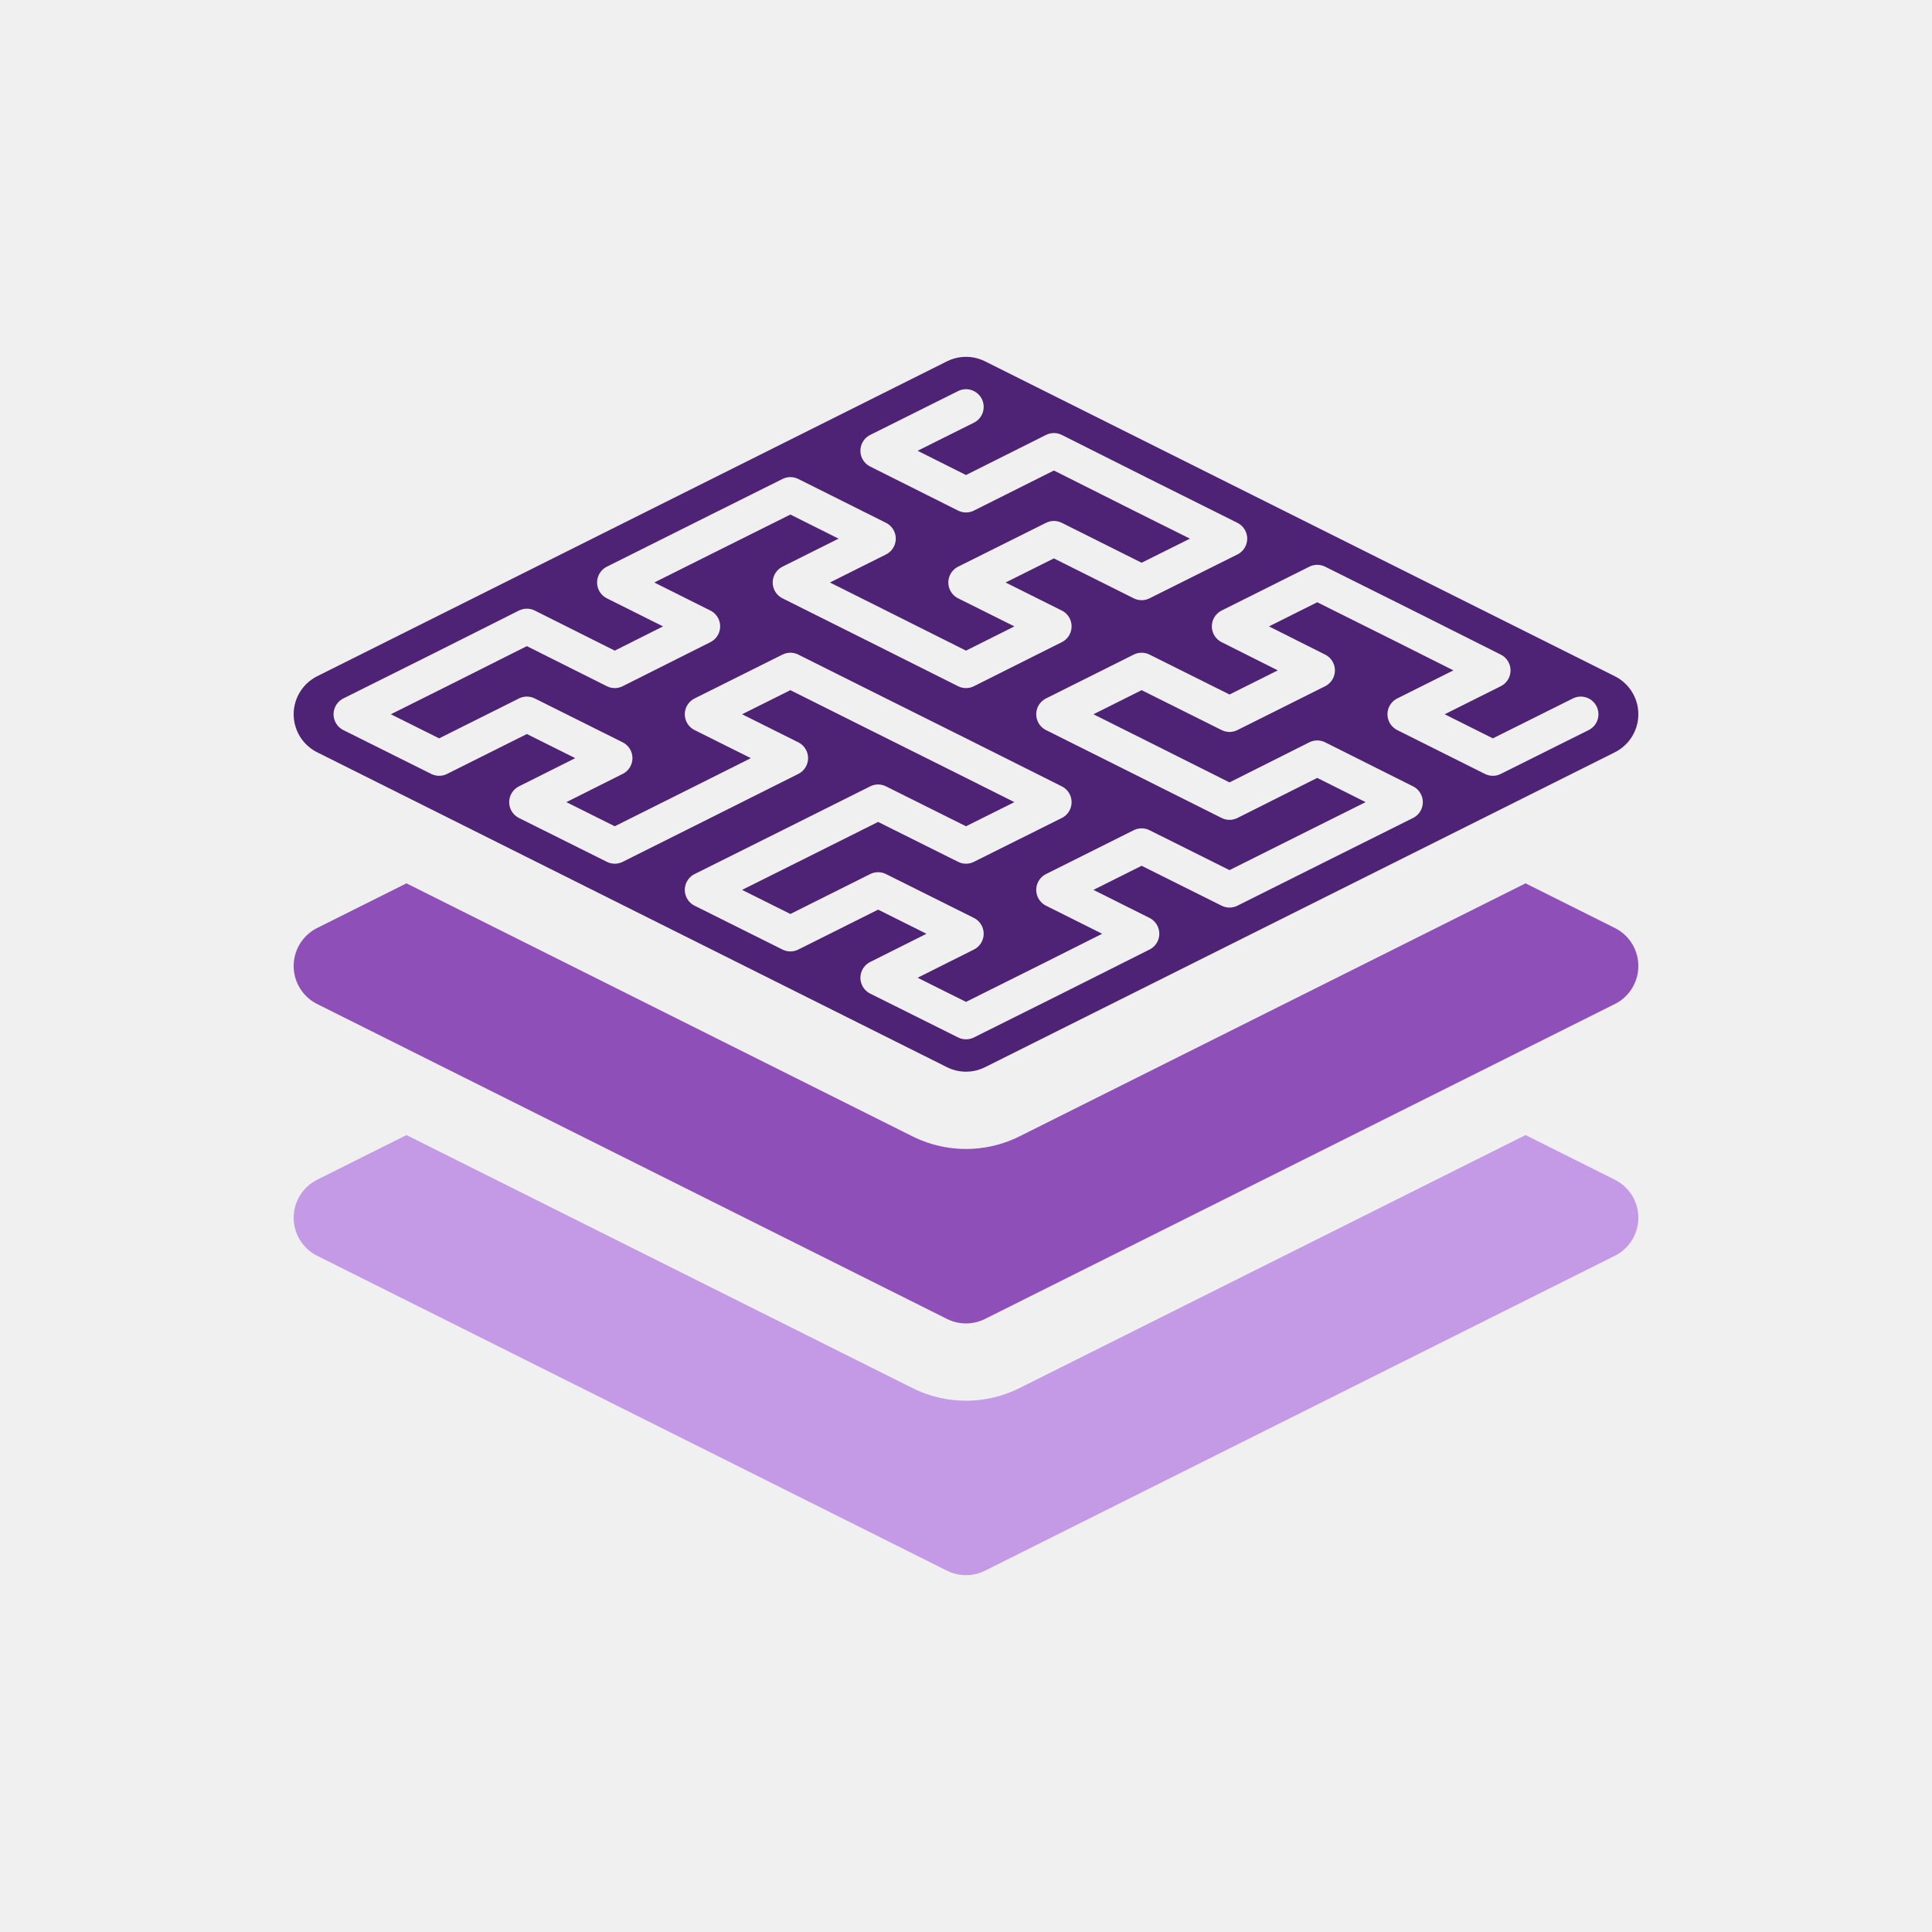
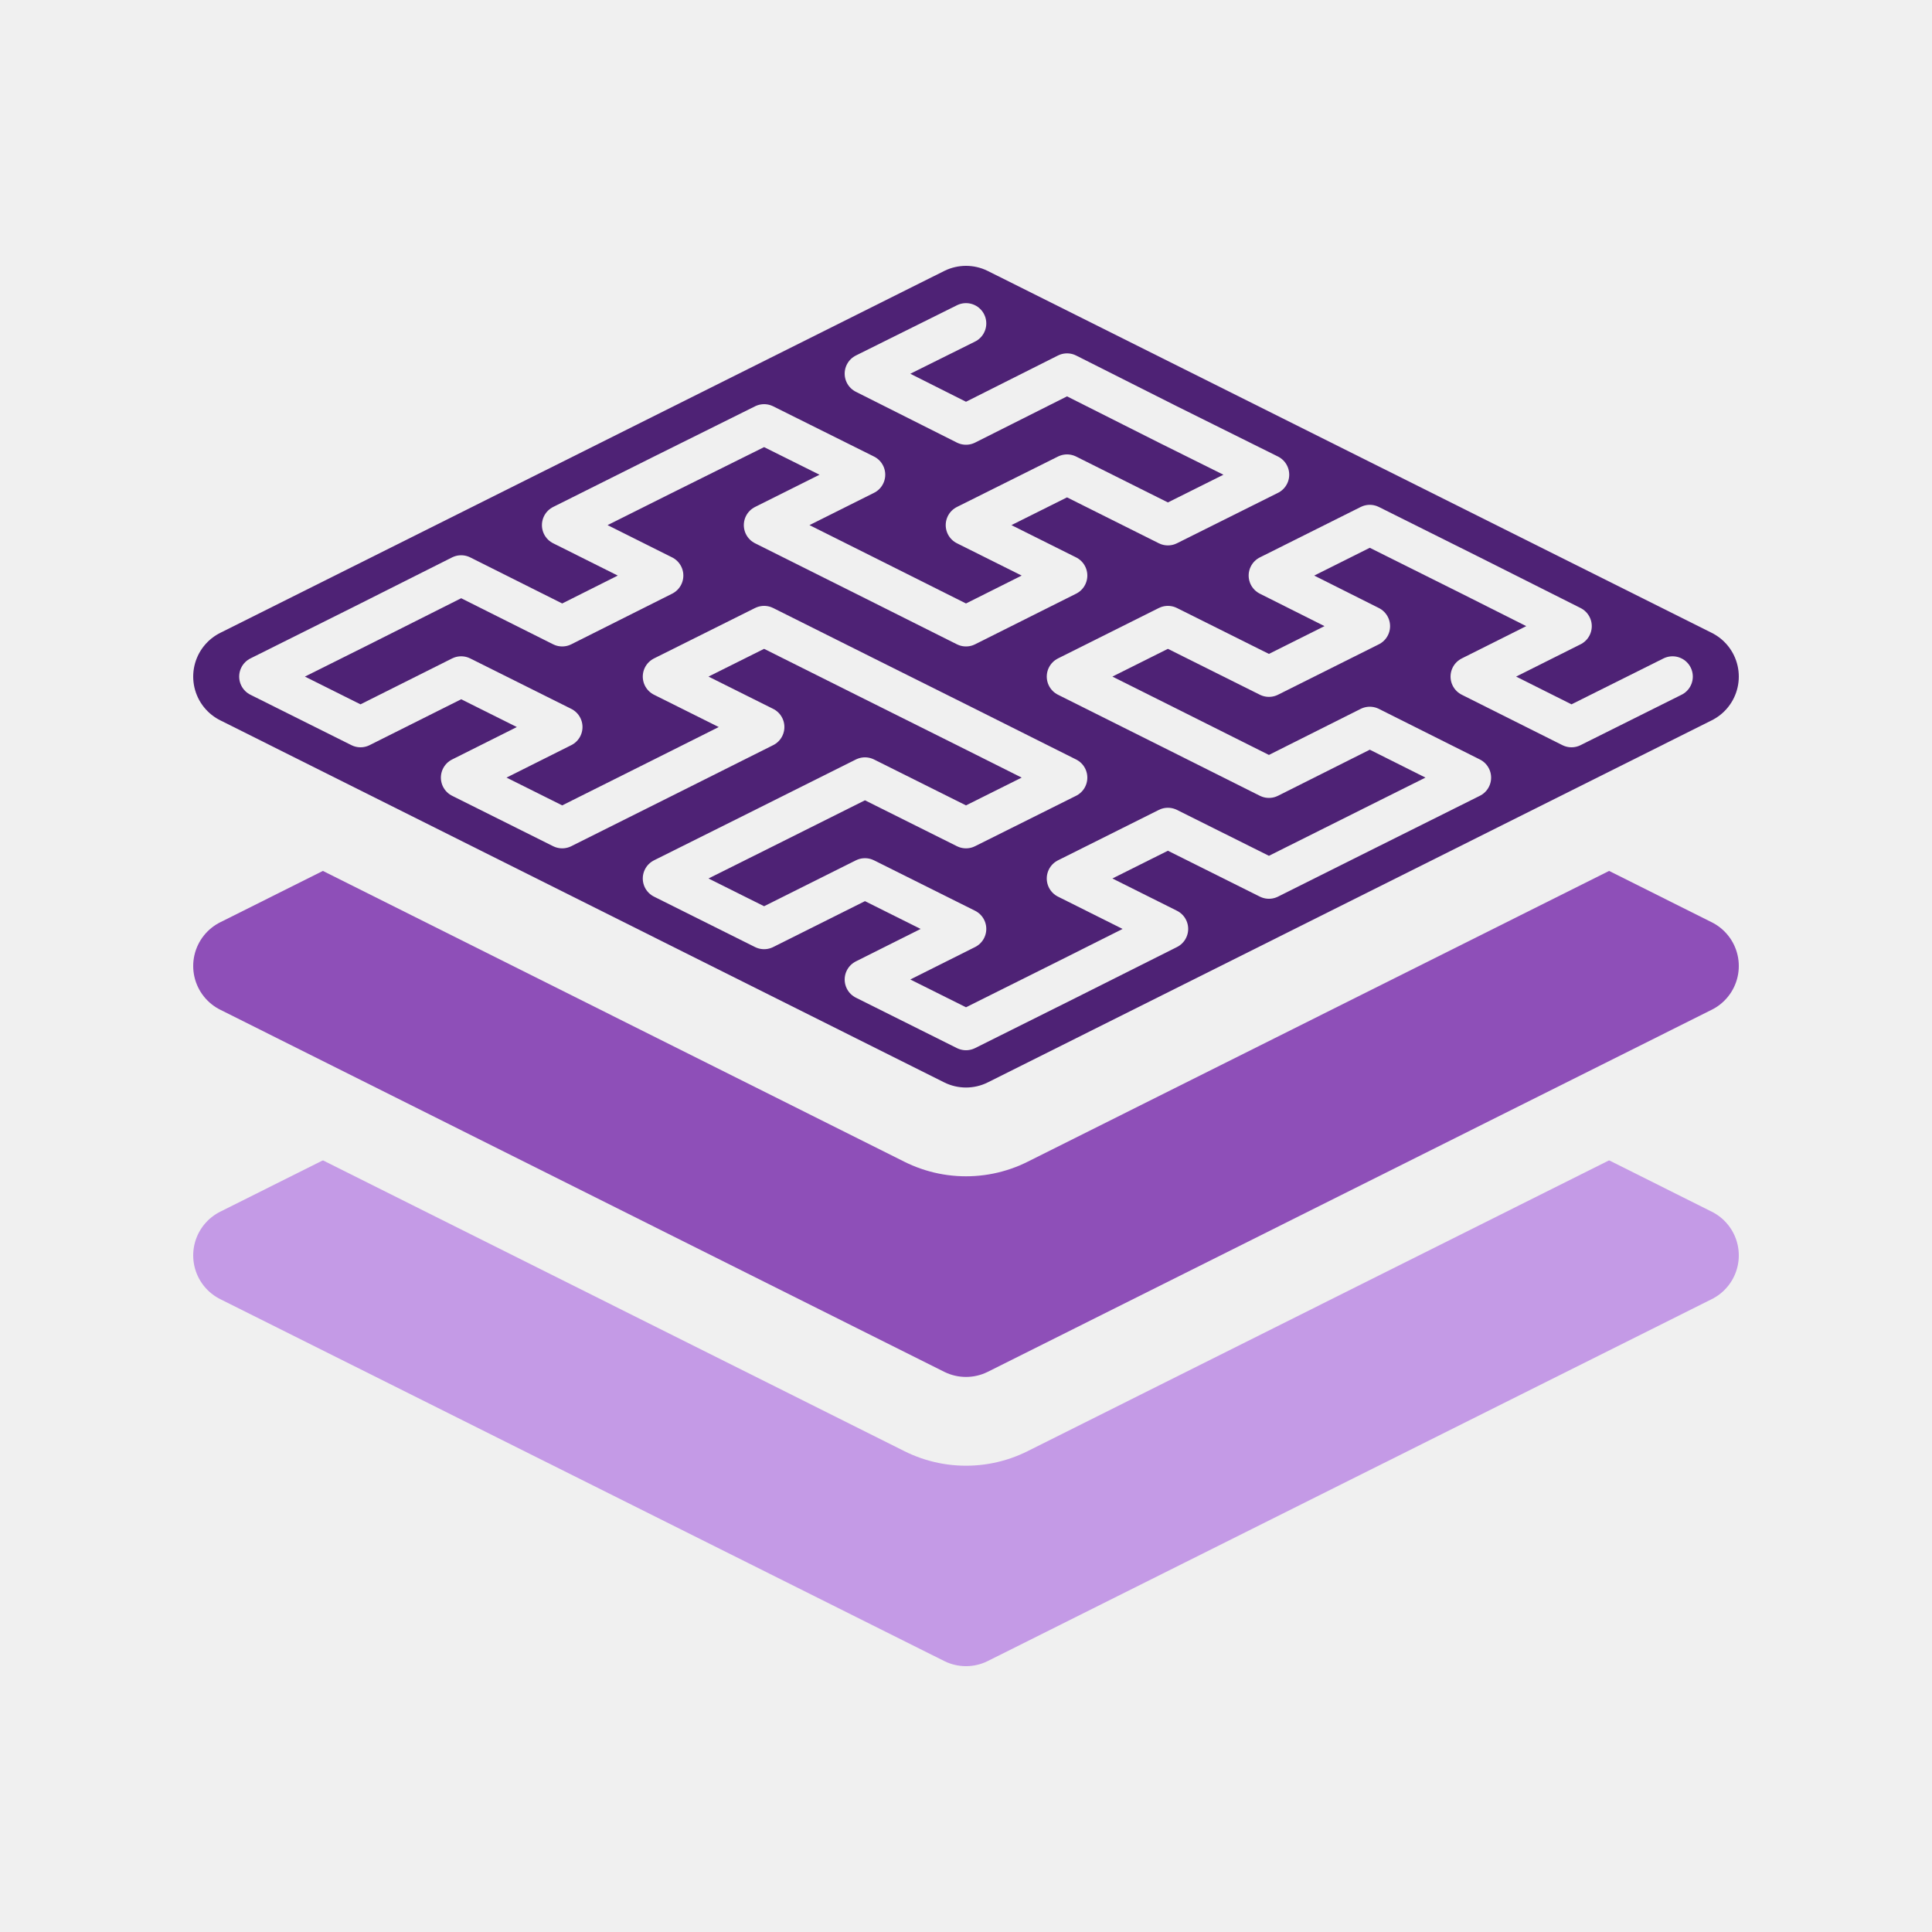
<svg xmlns="http://www.w3.org/2000/svg" width="200" height="200" viewBox="0 0 100 100" role="img" aria-label="Semantic Layers">
  <defs>
    <mask id="o2" maskUnits="userSpaceOnUse" x="0" y="0" width="100" height="100">
      <rect width="100" height="100" fill="#fff" />
-       <path d="M50.00 33.70 L82.60 50.00 L50.00 66.30 L17.40 50.00 Z" fill="#000" stroke="#000" stroke-width="12.4" stroke-linejoin="round" />
+       <path d="M50.00 31.26 L87.47 50.00 L50.00 68.74 L12.53 50.00 Z" fill="#000" stroke="#000" stroke-width="14.25" stroke-linejoin="round" />
    </mask>
    <mask id="o1" maskUnits="userSpaceOnUse" x="0" y="0" width="100" height="100">
      <rect width="100" height="100" fill="#fff" />
-       <path d="M50.00 20.67 L82.60 36.97 L50.00 53.27 L17.40 36.97 Z" fill="#000" stroke="#000" stroke-width="12.4" stroke-linejoin="round" />
+       <path d="M50.00 16.29 L87.47 35.02 L50.00 53.76 L12.53 35.02 Z" fill="#000" stroke="#000" stroke-width="14.25" stroke-linejoin="round" />
    </mask>
    <mask id="k0" maskUnits="userSpaceOnUse" x="0" y="0" width="100" height="100">
      <rect width="100" height="100" fill="#fff" />
-       <path d="M50.00 21.06 L45.45 23.33 L50.00 25.61 L54.55 23.33 L59.09 25.61 L63.64 27.88 L59.09 30.15 L54.55 27.88 L50.00 30.15 L54.55 32.42 L50.00 34.70 L45.45 32.42 L40.91 30.15 L45.45 27.88 L40.91 25.61 L36.36 27.88 L31.82 30.15 L36.36 32.42 L31.82 34.70 L27.27 32.42 L22.73 34.70 L18.18 36.97 L22.73 39.24 L27.27 36.97 L31.82 39.24 L27.27 41.52 L31.82 43.79 L36.36 41.52 L40.91 39.24 L36.36 36.97 L40.91 34.70 L45.45 36.97 L50.00 39.24 L54.55 41.52 L50.00 43.79 L45.45 41.52 L40.91 43.79 L36.36 46.06 L40.91 48.33 L45.45 46.06 L50.00 48.33 L45.45 50.61 L50.00 52.88 L54.55 50.61 L59.09 48.33 L54.55 46.06 L59.09 43.79 L63.64 46.06 L68.18 43.79 L72.73 41.52 L68.18 39.24 L63.64 41.52 L59.09 39.24 L54.55 36.97 L59.09 34.70 L63.64 36.97 L68.18 34.70 L63.64 32.42 L68.18 30.15 L72.73 32.42 L77.27 34.70 L72.73 36.97 L77.27 39.24 L81.82 36.97" fill="none" stroke="#000" stroke-width="1.83" stroke-linecap="round" stroke-linejoin="round" />
+       <path d="M50.00 16.74 L44.77 19.34 L50.00 21.97 L55.23 19.34 L60.45 21.97 L65.68 24.57 L60.45 27.18 L55.23 24.57 L50.00 27.18 L55.23 29.79 L50.00 32.41 L44.77 29.79 L39.55 27.18 L44.77 24.57 L39.55 21.97 L34.32 24.57 L29.10 27.18 L34.32 29.79 L29.10 32.41 L23.87 29.79 L18.66 32.41 L13.43 35.02 L18.66 37.63 L23.87 35.02 L29.10 37.63 L23.87 40.25 L29.10 42.86 L34.32 40.25 L39.55 37.63 L34.32 35.02 L39.55 32.41 L44.77 35.02 L50.00 37.63 L55.23 40.25 L50.00 42.86 L44.77 40.25 L39.55 42.86 L34.32 45.47 L39.55 48.08 L44.77 45.47 L50.00 48.08 L44.77 50.70 L50.00 53.31 L55.23 50.70 L60.45 48.08 L55.23 45.47 L60.45 42.86 L65.68 45.47 L70.90 42.86 L76.13 40.25 L70.90 37.63 L65.68 40.25 L60.45 37.63 L55.23 35.02 L60.45 32.41 L65.68 35.02 L70.90 32.41 L65.68 29.79 L70.90 27.18 L76.13 29.79 L81.34 32.41 L76.13 35.02 L81.34 37.63 L86.57 35.02" fill="none" stroke="#000" stroke-width="2.1" stroke-linecap="round" stroke-linejoin="round" />
    </mask>
  </defs>
  <g mask="url(#o2)">
-     <path d="M50.00 46.73 L82.60 63.03 L50.00 79.33 L17.40 63.03 Z" fill="#c49ae6" stroke="#c49ae6" stroke-width="4.4" stroke-linejoin="round" />
+     <path d="M50.00 46.24 L87.47 64.98 L50.00 83.71 L12.53 64.98 Z" fill="#c49ae6" stroke="#c49ae6" stroke-width="5.06" stroke-linejoin="round" />
  </g>
  <g mask="url(#o1)">
-     <path d="M50.00 33.70 L82.60 50.00 L50.00 66.30 L17.40 50.00 Z" fill="#8e4fb8" stroke="#8e4fb8" stroke-width="4.4" stroke-linejoin="round" />
+     <path d="M50.00 31.26 L87.47 50.00 L50.00 68.74 L12.53 50.00 Z" fill="#8e4fb8" stroke="#8e4fb8" stroke-width="5.06" stroke-linejoin="round" />
  </g>
  <g>
-     <path d="M50.00 20.67 L82.60 36.97 L50.00 53.27 L17.40 36.97 Z" fill="#4e2275" stroke="#4e2275" stroke-width="4.4" stroke-linejoin="round" mask="url(#k0)" />
+     <path d="M50.00 16.29 L87.47 35.02 L50.00 53.76 L12.53 35.02 Z" fill="#4e2275" stroke="#4e2275" stroke-width="5.06" stroke-linejoin="round" mask="url(#k0)" />
  </g>
</svg>
